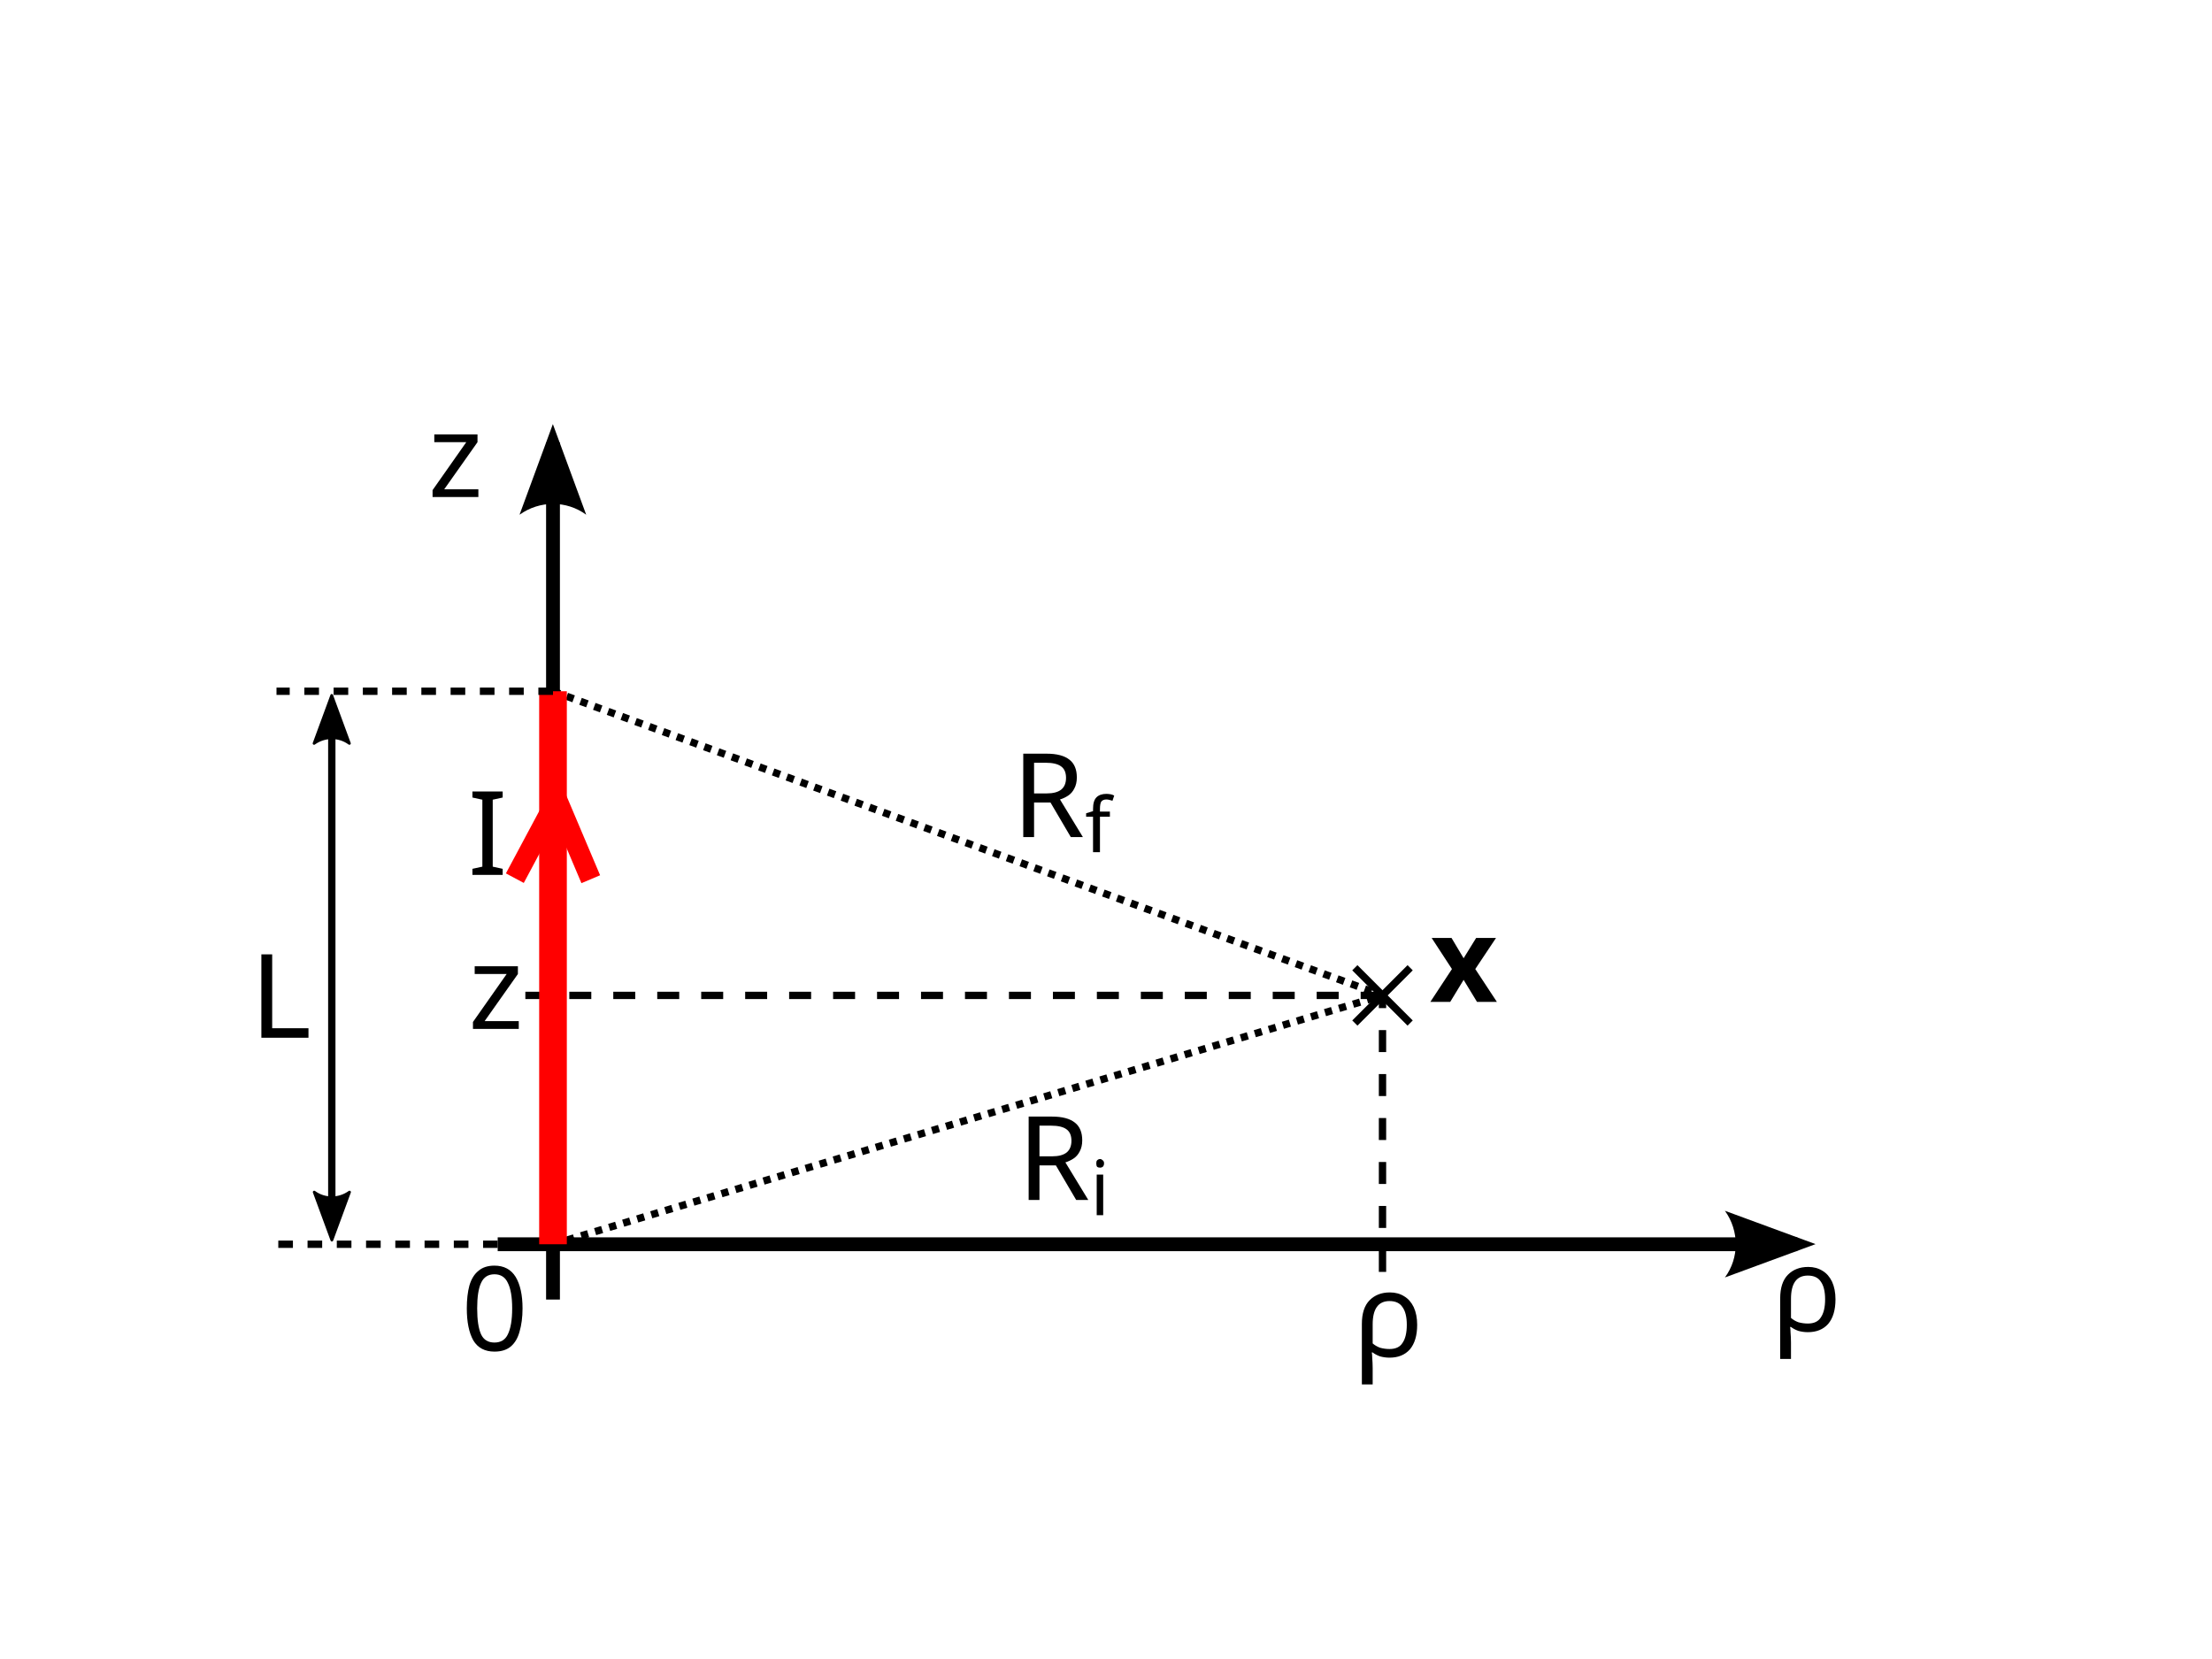
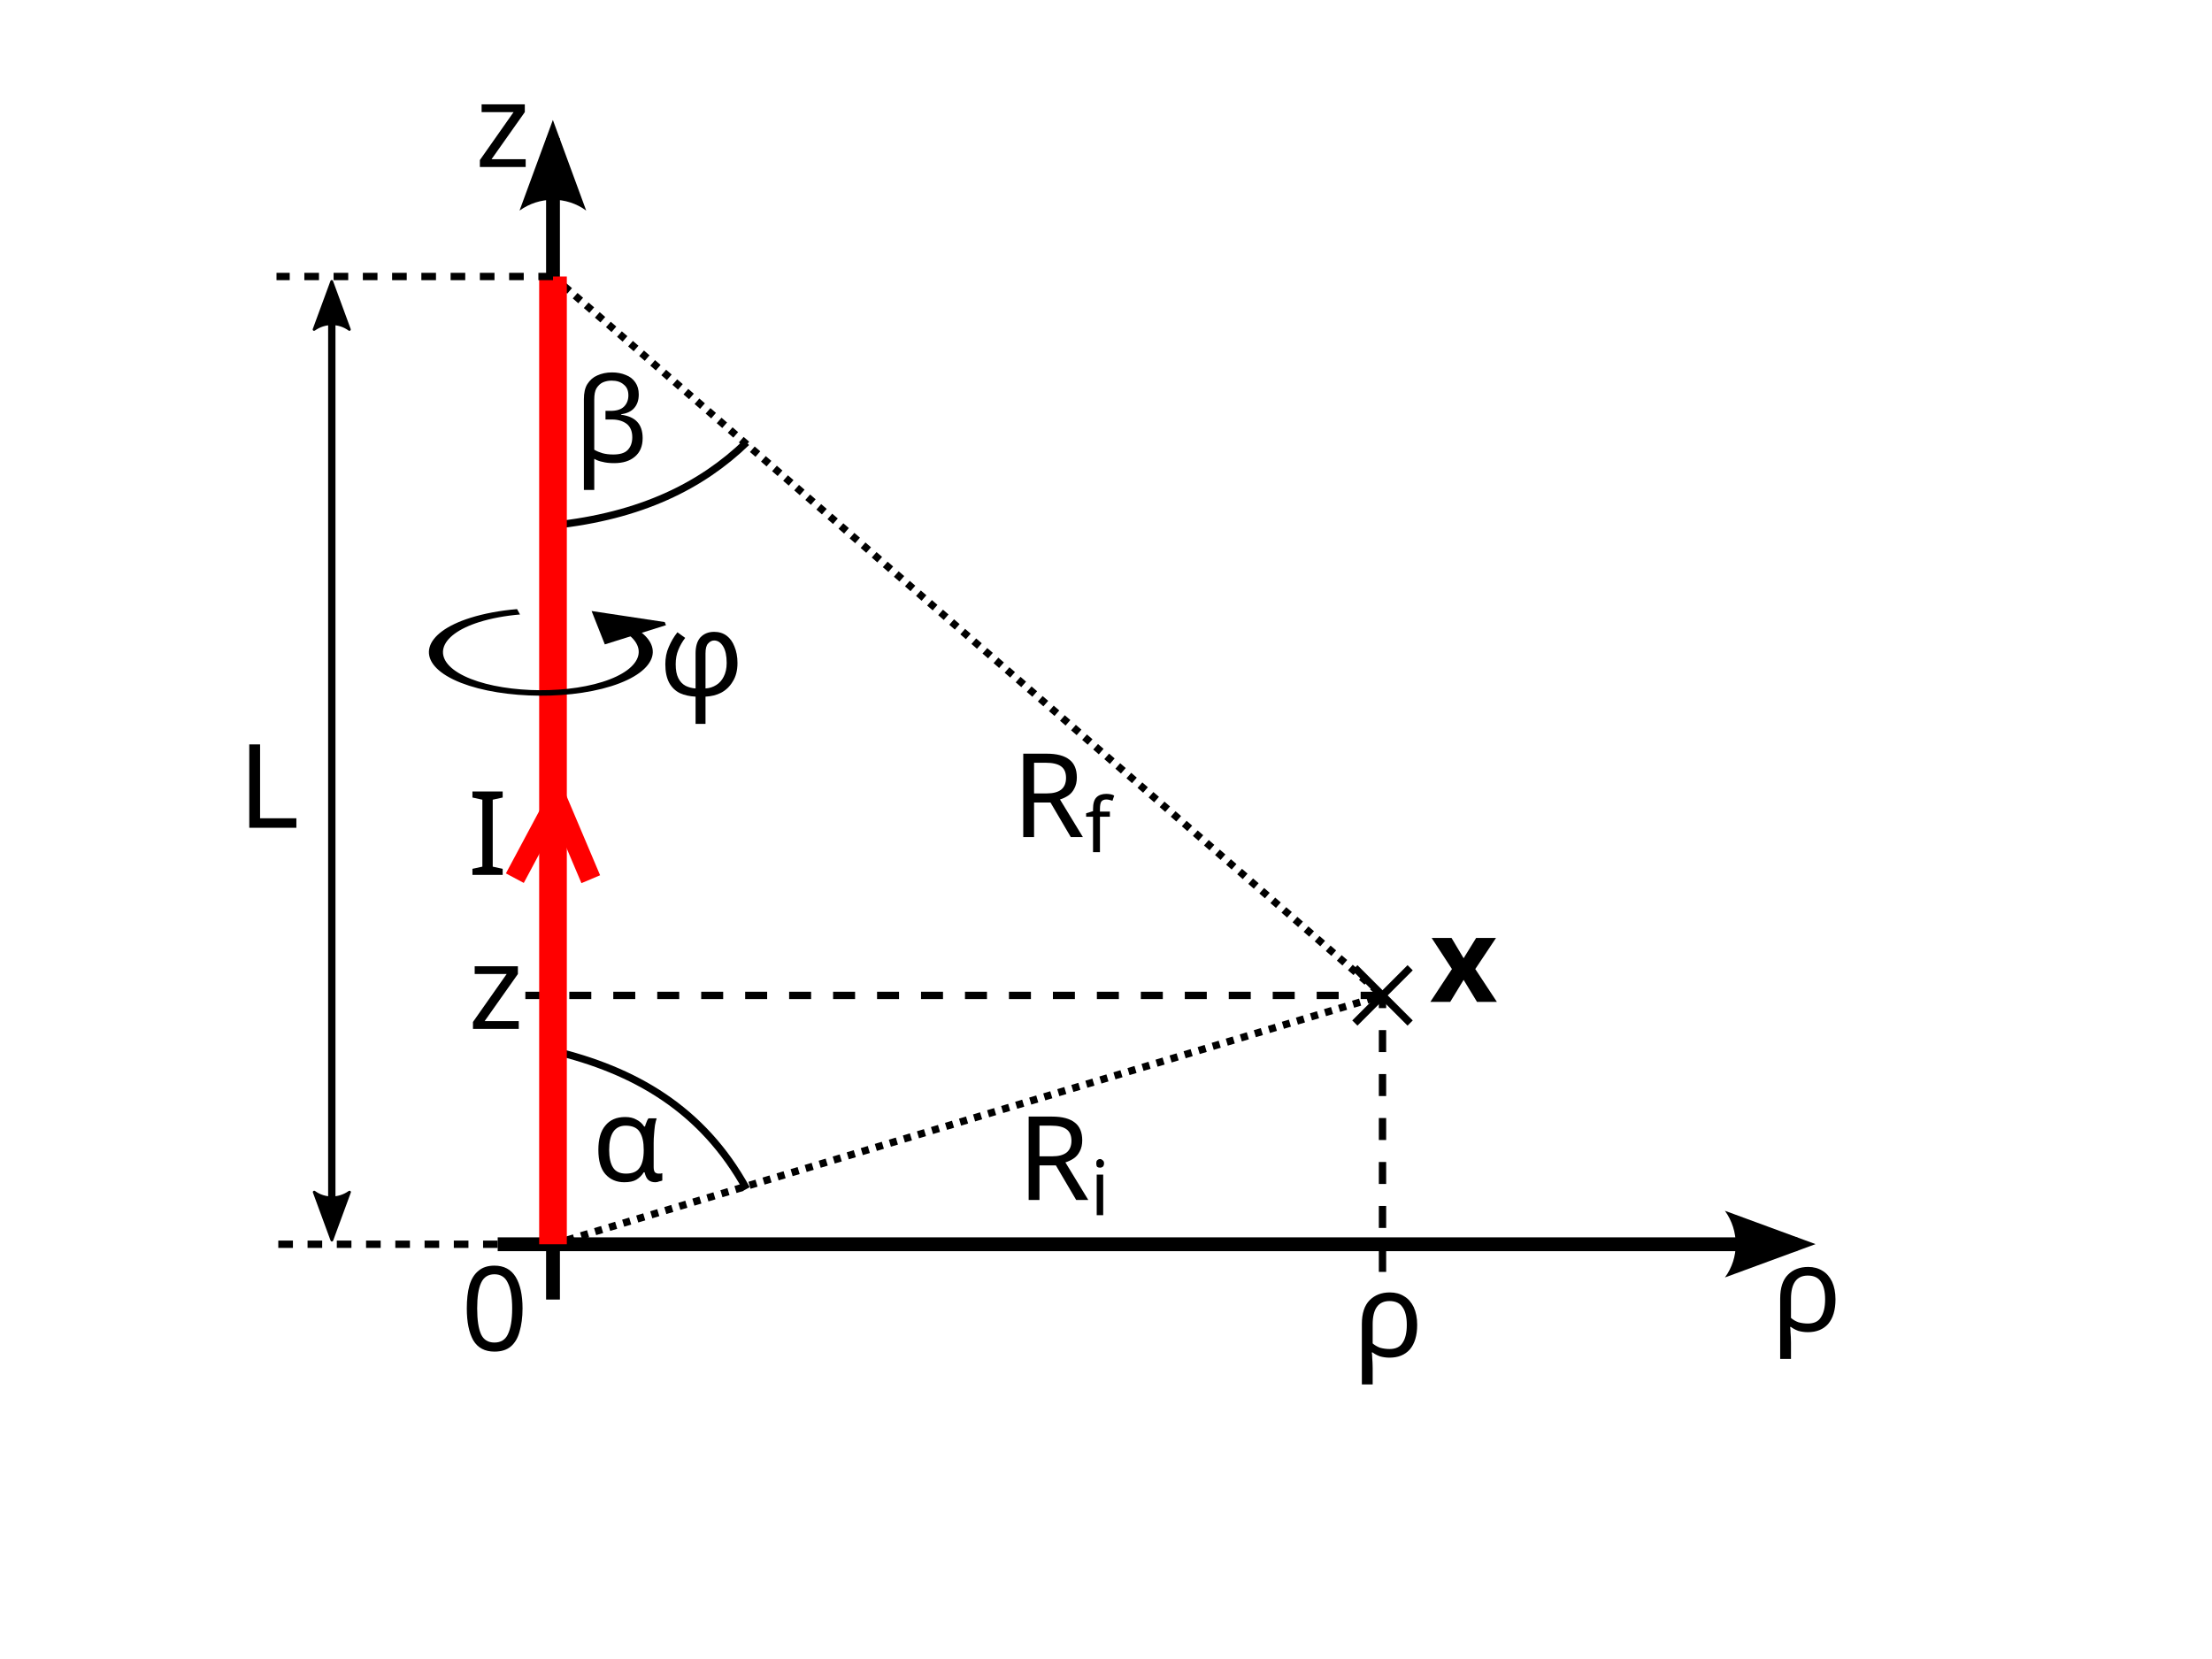
<svg xmlns="http://www.w3.org/2000/svg" width="80mm" height="60mm" viewBox="0 0 80 60" version="1.1" id="svg5">
  <defs id="defs2">
-     <marker style="overflow:visible;" id="marker11665" refX="0.0" refY="0.0" orient="auto">
-       <path transform="scale(0.6) rotate(180) translate(0,0)" d="M 8.719,4.034 L -2.207,0.016 L 8.719,-4.002 C 6.973,-1.63 6.983,1.616 8.719,4.034 z " style="stroke:context-stroke;fill-rule:evenodd;fill:context-stroke;stroke-width:0.625;stroke-linejoin:round;" id="path11423" />
+     <marker style="overflow:visible" id="TriangleStart" refX="0" refY="0" orient="auto-start-reverse" markerWidth="5.324" markerHeight="6.155" viewBox="0 0 5.324 6.155" preserveAspectRatio="xMidYMid">
+       <path transform="scale(0.5)" style="fill:context-stroke;fill-rule:evenodd;stroke:context-stroke;stroke-width:1pt" d="M 5.77,0 -2.88,5 V -5 Z" id="path135" />
    </marker>
-     <marker style="overflow:visible" id="Arrow2Mstart" refX="0.0" refY="0.0" orient="auto">
-       <path transform="scale(0.6) translate(0,0)" d="M 8.719,4.034 L -2.207,0.016 L 8.719,-4.002 C 6.973,-1.63 6.983,1.616 8.719,4.034 z " style="stroke:context-stroke;fill-rule:evenodd;fill:context-stroke;stroke-width:0.625;stroke-linejoin:round" id="path11420" />
+     <marker style="overflow:visible" id="marker11665" refX="0" refY="0" orient="auto" viewBox="0 0 6.93 5.196" markerWidth="6.93" markerHeight="5.196" preserveAspectRatio="xMidYMid">
+       <path transform="scale(-0.6)" d="M 8.719,4.034 -2.207,0.016 8.719,-4.002 c -1.745,2.372 -1.735,5.617 -6e-7,8.035 z" style="fill:context-stroke;fill-rule:evenodd;stroke:context-stroke;stroke-width:0.625;stroke-linejoin:round" id="path11423" />
+     </marker>
+     <marker style="overflow:visible" id="Arrow2Mstart" refX="0" refY="0" orient="auto">
+       <path transform="scale(0.6)" d="M 8.719,4.034 -2.207,0.016 8.719,-4.002 c -1.745,2.372 -1.735,5.617 -6e-7,8.035 z" style="fill:context-stroke;fill-rule:evenodd;stroke:context-stroke;stroke-width:0.625;stroke-linejoin:round" id="path11420" />
    </marker>
    <marker style="overflow:visible" id="TriangleOutS" refX="0" refY="0" orient="auto">
      <path transform="scale(0.2)" style="fill:context-stroke;fill-rule:evenodd;stroke:context-stroke;stroke-width:1pt" d="M 5.77,0 -2.88,5 V -5 Z" id="path4852" />
    </marker>
    <marker style="overflow:visible" id="Arrow1Send" refX="0" refY="0" orient="auto">
      <path transform="matrix(-0.2,0,0,-0.2,-1.2,0)" style="fill:context-stroke;fill-rule:evenodd;stroke:context-stroke;stroke-width:1pt" d="M 0,0 5,-5 -12.5,0 5,5 Z" id="path4719" />
    </marker>
    <marker style="overflow:visible" id="Arrow2Send" refX="0" refY="0" orient="auto">
      <path transform="matrix(-0.3,0,0,-0.3,0.69,0)" d="M 8.719,4.034 -2.207,0.016 8.719,-4.002 c -1.745,2.372 -1.735,5.617 -6e-7,8.035 z" style="fill:context-stroke;fill-rule:evenodd;stroke-width:0.625;stroke-linejoin:round" id="path4737" />
    </marker>
    <marker style="overflow:visible" id="Arrow2Mend" refX="0" refY="0" orient="auto">
      <path transform="scale(-0.6)" d="M 8.719,4.034 -2.207,0.016 8.719,-4.002 c -1.745,2.372 -1.735,5.617 -6e-7,8.035 z" style="fill:context-stroke;fill-rule:evenodd;stroke-width:0.625;stroke-linejoin:round" id="path888" />
    </marker>
    <marker style="overflow:visible" id="Arrow2Mend-3" refX="0" refY="0" orient="auto">
      <path transform="scale(-0.6)" d="M 8.719,4.034 -2.207,0.016 8.719,-4.002 c -1.745,2.372 -1.735,5.617 -6e-7,8.035 z" style="fill:context-stroke;fill-rule:evenodd;stroke-width:0.625;stroke-linejoin:round" id="path888-6" />
    </marker>
    <marker style="overflow:visible" id="Arrow2Mend-3-5" refX="0" refY="0" orient="auto">
      <path transform="scale(-0.6)" d="M 8.719,4.034 -2.207,0.016 8.719,-4.002 c -1.745,2.372 -1.735,5.617 -6e-7,8.035 z" style="fill:context-stroke;fill-rule:evenodd;stroke-width:0.625;stroke-linejoin:round" id="path888-6-3" />
    </marker>
  </defs>
  <g id="layer1">
    <path style="fill:none;stroke:#000000;stroke-width:0.5;stroke-linecap:butt;stroke-linejoin:miter;stroke-miterlimit:4;stroke-dasharray:none;stroke-opacity:1;marker-end:url(#Arrow2Mend-3)" d="M 18,45 H 65" id="path859-7" />
-     <path style="fill:none;stroke:#000000;stroke-width:0.5;stroke-linecap:butt;stroke-linejoin:miter;stroke-miterlimit:4;stroke-dasharray:none;stroke-opacity:1;marker-end:url(#Arrow2Mend)" d="M 20,47 20,16" id="path859" />
+     <path style="fill:none;stroke:#000000;stroke-width:0.265px;stroke-linecap:butt;stroke-linejoin:miter;stroke-opacity:1" d="m 20,38 c 2.93,0.699 5.403,2.094 7,5" id="path1310" />
+     <path style="fill:none;stroke:#000000;stroke-width:0.5;stroke-linecap:butt;stroke-linejoin:miter;stroke-miterlimit:4;stroke-dasharray:none;stroke-opacity:1;marker-end:url(#Arrow2Mend)" d="M 20,47 20,5" id="path859" />
    <text xml:space="preserve" style="font-style:normal;font-variant:normal;font-weight:normal;font-stretch:normal;font-size:4.233px;line-height:1.25;font-family:Cantarell;-inkscape-font-specification:'Cantarell, Normal';font-variant-ligatures:normal;font-variant-caps:normal;font-variant-numeric:normal;font-feature-settings:normal;text-align:start;letter-spacing:0px;word-spacing:0px;writing-mode:lr-tb;text-anchor:start;fill:#000000;fill-opacity:1;stroke:none;stroke-width:0.265" x="51.713" y="36.235" id="text2875-5">
      <tspan id="tspan2873-9" style="font-style:normal;font-variant:normal;font-weight:bold;font-stretch:normal;font-family:Cantarell;-inkscape-font-specification:'Cantarell Bold';stroke-width:0.265" x="51.713" y="36.235">x</tspan>
    </text>
-     <text xml:space="preserve" style="font-style:normal;font-variant:normal;font-weight:normal;font-stretch:normal;font-size:4.233px;line-height:1.25;font-family:Cantarell;-inkscape-font-specification:'Cantarell, Normal';font-variant-ligatures:normal;font-variant-caps:normal;font-variant-numeric:normal;font-feature-settings:normal;text-align:start;letter-spacing:0px;word-spacing:0px;writing-mode:lr-tb;text-anchor:start;fill:#000000;fill-opacity:1;stroke:none;stroke-width:0.265" x="15.474" y="17.976" id="text6593">
-       <tspan id="tspan6591" style="stroke-width:0.265" x="15.474" y="17.976">z</tspan>
+     <text xml:space="preserve" style="font-style:normal;font-variant:normal;font-weight:normal;font-stretch:normal;font-size:4.233px;line-height:1.25;font-family:Cantarell;-inkscape-font-specification:'Cantarell, Normal';font-variant-ligatures:normal;font-variant-caps:normal;font-variant-numeric:normal;font-feature-settings:normal;text-align:start;letter-spacing:0px;word-spacing:0px;writing-mode:lr-tb;text-anchor:start;fill:#000000;fill-opacity:1;stroke:none;stroke-width:0.265" x="17.184" y="6.04" id="text6593">
+       <tspan id="tspan6591" style="stroke-width:0.265" x="17.184" y="6.04">z</tspan>
    </text>
    <text xml:space="preserve" style="font-style:normal;font-variant:normal;font-weight:normal;font-stretch:normal;font-size:4.233px;line-height:1.25;font-family:Cantarell;-inkscape-font-specification:'Cantarell, Normal';font-variant-ligatures:normal;font-variant-caps:normal;font-variant-numeric:normal;font-feature-settings:normal;text-align:start;letter-spacing:0px;word-spacing:0px;writing-mode:lr-tb;text-anchor:start;fill:#000000;fill-opacity:1;stroke:none;stroke-width:0.265" x="16.935" y="37.214" id="text6593-7-6">
      <tspan id="tspan6591-1-2" style="stroke-width:0.265" x="16.935" y="37.214">z</tspan>
    </text>
    <text xml:space="preserve" style="font-style:normal;font-variant:normal;font-weight:normal;font-stretch:normal;font-size:4.233px;line-height:1.25;font-family:Cantarell;-inkscape-font-specification:'Cantarell, Normal';font-variant-ligatures:normal;font-variant-caps:normal;font-variant-numeric:normal;font-feature-settings:normal;text-align:start;letter-spacing:0px;word-spacing:0px;writing-mode:lr-tb;text-anchor:start;fill:#000000;fill-opacity:1;stroke:none;stroke-width:0.265" x="16.68" y="48.833" id="text6593-7-6-9">
      <tspan id="tspan6591-1-2-1" style="stroke-width:0.265" x="16.68" y="48.833">0</tspan>
    </text>
    <path style="fill:none;stroke:#ff0000;stroke-width:0.733;stroke-linecap:butt;stroke-linejoin:miter;stroke-miterlimit:4;stroke-dasharray:none;stroke-opacity:1" d="m 18.62,31.76 1.523,-2.85 1.223,2.888" id="path30592-0" />
    <text xml:space="preserve" style="font-style:normal;font-variant:normal;font-weight:normal;font-stretch:normal;font-size:4.233px;line-height:1.25;font-family:Cantarell;-inkscape-font-specification:'Cantarell, Normal';font-variant-ligatures:normal;font-variant-caps:normal;font-variant-numeric:normal;font-feature-settings:normal;text-align:start;letter-spacing:0px;word-spacing:0px;writing-mode:lr-tb;text-anchor:start;fill:#000000;fill-opacity:1;stroke:none;stroke-width:0.265" x="16.916" y="31.637" id="text31512-9">
      <tspan id="tspan31510-3" style="stroke-width:0.265" x="16.916" y="31.637">I</tspan>
    </text>
    <g id="g2010" transform="translate(-60,-130)">
      <path style="fill:none;stroke:#000000;stroke-width:0.265px;stroke-linecap:butt;stroke-linejoin:miter;stroke-opacity:1" d="m 111,165 -2,2" id="path31908" />
      <path style="fill:none;stroke:#000000;stroke-width:0.265px;stroke-linecap:butt;stroke-linejoin:miter;stroke-opacity:1" d="m 109,165 2,2" id="path31910" />
    </g>
-     <path style="fill:none;stroke:#000000;stroke-width:0.265;stroke-linecap:butt;stroke-linejoin:miter;stroke-miterlimit:4;stroke-dasharray:0.265, 0.265;stroke-dashoffset:0;stroke-opacity:1" d="M 20,25 50,36" id="path2954" />
+     <path style="fill:none;stroke:#000000;stroke-width:0.265px;stroke-linecap:butt;stroke-linejoin:miter;stroke-opacity:1" d="m 20,19 c 3.196,-0.333 5.387,-1.444 7,-3" id="path1308" />
+     <path style="fill:none;stroke:#000000;stroke-width:0.265;stroke-linecap:butt;stroke-linejoin:miter;stroke-miterlimit:4;stroke-dasharray:0.265, 0.265;stroke-dashoffset:0;stroke-opacity:1" d="M 20,10 50,36" id="path2954" />
    <path style="fill:none;stroke:#000000;stroke-width:0.265;stroke-linecap:butt;stroke-linejoin:miter;stroke-miterlimit:4;stroke-dasharray:0.265, 0.265;stroke-dashoffset:0;stroke-opacity:1" d="M 20,45 50,36" id="path2954-6" />
    <text xml:space="preserve" style="font-style:normal;font-variant:normal;font-weight:normal;font-stretch:normal;font-size:4.233px;line-height:1.25;font-family:Cantarell;-inkscape-font-specification:'Cantarell, Normal';font-variant-ligatures:normal;font-variant-caps:normal;font-variant-numeric:normal;font-feature-settings:normal;text-align:start;letter-spacing:0px;word-spacing:0px;writing-mode:lr-tb;text-anchor:start;fill:#000000;fill-opacity:1;stroke:none;stroke-width:0.265" x="48.925" y="49.057" id="text23883-7">
      <tspan id="tspan23881-5" style="stroke-width:0.265" x="48.925" y="49.057">ρ</tspan>
    </text>
    <text xml:space="preserve" style="font-style:normal;font-variant:normal;font-weight:normal;font-stretch:normal;font-size:4.233px;line-height:1.25;font-family:Cantarell;-inkscape-font-specification:'Cantarell, Normal';font-variant-ligatures:normal;font-variant-caps:normal;font-variant-numeric:normal;font-feature-settings:normal;text-align:start;letter-spacing:0px;word-spacing:0px;writing-mode:lr-tb;text-anchor:start;fill:#000000;fill-opacity:1;stroke:none;stroke-width:0.265" x="64.056" y="48.133" id="text23883-7-3">
      <tspan id="tspan23881-5-5" style="stroke-width:0.265" x="64.056" y="48.133">ρ</tspan>
    </text>
    <path style="fill:none;stroke:#000000;stroke-width:0.265;stroke-linecap:butt;stroke-linejoin:miter;stroke-miterlimit:4;stroke-dasharray:0.795, 0.795;stroke-dashoffset:0;stroke-opacity:1" d="M 50,46 V 36" id="path941" />
    <path style="fill:none;stroke:#000000;stroke-width:0.265;stroke-linecap:butt;stroke-linejoin:miter;stroke-miterlimit:4;stroke-dasharray:0.795, 0.795;stroke-dashoffset:0;stroke-opacity:1" d="M 19,36 H 50" id="path941-3" />
-     <path style="fill:none;stroke:#ff0000;stroke-width:1;stroke-linecap:butt;stroke-linejoin:miter;stroke-miterlimit:4;stroke-dasharray:none;stroke-opacity:1" d="M 20,45 V 25" id="path1434" />
+     <path style="fill:none;stroke:#ff0000;stroke-width:1;stroke-linecap:butt;stroke-linejoin:miter;stroke-miterlimit:4;stroke-dasharray:none;stroke-opacity:1" d="M 20,45 20,10" id="path1434" />
    <text xml:space="preserve" style="font-style:normal;font-variant:normal;font-weight:normal;font-stretch:normal;font-size:4.233px;line-height:1.25;font-family:Cantarell;-inkscape-font-specification:'Cantarell, Normal';font-variant-ligatures:normal;font-variant-caps:normal;font-variant-numeric:normal;font-feature-settings:normal;text-align:start;letter-spacing:0px;word-spacing:0px;writing-mode:lr-tb;text-anchor:start;fill:#000000;fill-opacity:1;stroke:none;stroke-width:0.265" x="36.796" y="43.399" id="text6900">
      <tspan id="tspan6898" style="stroke-width:0.265" x="36.796" y="43.399">R<tspan style="font-size:65%;baseline-shift:sub" id="tspan7474">i</tspan>
      </tspan>
    </text>
    <text xml:space="preserve" style="font-style:normal;font-variant:normal;font-weight:normal;font-stretch:normal;font-size:4.233px;line-height:1.25;font-family:Cantarell;-inkscape-font-specification:'Cantarell, Normal';font-variant-ligatures:normal;font-variant-caps:normal;font-variant-numeric:normal;font-feature-settings:normal;text-align:start;letter-spacing:0px;word-spacing:0px;writing-mode:lr-tb;text-anchor:start;fill:#000000;fill-opacity:1;stroke:none;stroke-width:0.265" x="36.602" y="30.27" id="text8688">
      <tspan id="tspan8686" style="stroke-width:0.265" x="36.602" y="30.27">R<tspan style="font-size:65%;baseline-shift:sub" id="tspan9166">f</tspan>
      </tspan>
    </text>
-     <text xml:space="preserve" style="font-style:normal;font-variant:normal;font-weight:normal;font-stretch:normal;font-size:4.233px;line-height:1.25;font-family:Cantarell;-inkscape-font-specification:'Cantarell, Normal';font-variant-ligatures:normal;font-variant-caps:normal;font-variant-numeric:normal;font-feature-settings:normal;text-align:start;letter-spacing:0px;word-spacing:0px;writing-mode:lr-tb;text-anchor:start;fill:#000000;fill-opacity:1;stroke:none;stroke-width:0.265" x="9.047" y="37.53" id="text10644">
-       <tspan id="tspan10642" style="stroke-width:0.265" x="9.047" y="37.53">L</tspan>
+     <text xml:space="preserve" style="font-style:normal;font-variant:normal;font-weight:normal;font-stretch:normal;font-size:4.233px;line-height:1.25;font-family:Cantarell;-inkscape-font-specification:'Cantarell, Normal';font-variant-ligatures:normal;font-variant-caps:normal;font-variant-numeric:normal;font-feature-settings:normal;text-align:start;letter-spacing:0px;word-spacing:0px;writing-mode:lr-tb;text-anchor:start;fill:#000000;fill-opacity:1;stroke:none;stroke-width:0.265" x="8.611" y="29.938" id="text10644">
+       <tspan id="tspan10642" style="stroke-width:0.265" x="8.611" y="29.938">L</tspan>
    </text>
-     <path style="fill:none;stroke:#000000;stroke-width:0.265;stroke-linecap:butt;stroke-linejoin:miter;stroke-miterlimit:4;stroke-dasharray:none;stroke-opacity:1;marker-start:url(#Arrow2Mstart);marker-end:url(#marker11665)" d="M 12,25.5 V 44.5" id="path11394" />
-     <path style="fill:none;stroke:#000000;stroke-width:0.265;stroke-linecap:butt;stroke-linejoin:miter;stroke-opacity:1;stroke-miterlimit:4;stroke-dasharray:0.529,0.529;stroke-dashoffset:0" d="M 20,25 H 10" id="path12060" />
+     <path style="fill:none;stroke:#000000;stroke-width:0.265;stroke-linecap:butt;stroke-linejoin:miter;stroke-miterlimit:4;stroke-dasharray:none;stroke-opacity:1;marker-start:url(#Arrow2Mstart);marker-end:url(#marker11665)" d="M 12,10.529 V 44.5" id="path11394" />
+     <path style="fill:none;stroke:#000000;stroke-width:0.265;stroke-linecap:butt;stroke-linejoin:miter;stroke-miterlimit:4;stroke-dasharray:0.529, 0.529;stroke-dashoffset:0;stroke-opacity:1" d="M 20,10 H 10" id="path12060" />
    <path style="fill:none;stroke:#000000;stroke-width:0.265;stroke-linecap:butt;stroke-linejoin:miter;stroke-opacity:1;stroke-miterlimit:4;stroke-dasharray:0.529,0.529;stroke-dashoffset:0" d="M 18,45 H 10" id="path12062" />
+     <text xml:space="preserve" style="font-style:normal;font-variant:normal;font-weight:normal;font-stretch:normal;font-size:4.233px;line-height:1.25;font-family:Cantarell;-inkscape-font-specification:'Cantarell, Normal';font-variant-ligatures:normal;font-variant-caps:normal;font-variant-numeric:normal;font-feature-settings:normal;text-align:start;letter-spacing:0px;word-spacing:0px;writing-mode:lr-tb;text-anchor:start;fill:#000000;fill-opacity:1;stroke:none;stroke-width:0.265" x="21.406" y="42.714" id="text1239">
+       <tspan id="tspan1237" style="stroke-width:0.265" x="21.406" y="42.714">α</tspan>
+     </text>
+     <text xml:space="preserve" style="font-style:normal;font-variant:normal;font-weight:normal;font-stretch:normal;font-size:4.233px;line-height:1.25;font-family:Cantarell;-inkscape-font-specification:'Cantarell, Normal';font-variant-ligatures:normal;font-variant-caps:normal;font-variant-numeric:normal;font-feature-settings:normal;text-align:start;letter-spacing:0px;word-spacing:0px;writing-mode:lr-tb;text-anchor:start;fill:#000000;fill-opacity:1;stroke:none;stroke-width:0.265" x="20.756" y="16.7" id="text1243">
+       <tspan id="tspan1241" style="stroke-width:0.265" x="20.756" y="16.7">β</tspan>
+     </text>
+     <path style="fill:none;fill-rule:evenodd;stroke:#000000;stroke-width:0.353;stroke-dasharray:none;marker-start:url(#TriangleStart)" id="path1507" d="m 19.984,19.945 c 0.902,1.121 0.718,2.812 -0.403,3.714 -1.121,0.902 -2.812,0.718 -3.714,-0.403 -0.902,-1.121 -0.718,-2.812 0.403,-3.714 0.319,-0.256 0.696,-0.437 1.096,-0.523" transform="matrix(1.441828,0,0,0.5630839,-6.284769,11.41705)" />
+     <text xml:space="preserve" style="font-style:normal;font-variant:normal;font-weight:normal;font-stretch:normal;font-size:4.233px;line-height:1.25;font-family:Cantarell;-inkscape-font-specification:'Cantarell, Normal';font-variant-ligatures:normal;font-variant-caps:normal;font-variant-numeric:normal;font-feature-settings:normal;text-align:start;letter-spacing:0px;word-spacing:0px;writing-mode:lr-tb;text-anchor:start;fill:#000000;fill-opacity:1;stroke:none;stroke-width:0.265" x="23.827" y="25.162" id="text2783">
+       <tspan id="tspan2781" style="stroke-width:0.265" x="23.827" y="25.162">φ</tspan>
+     </text>
  </g>
</svg>
